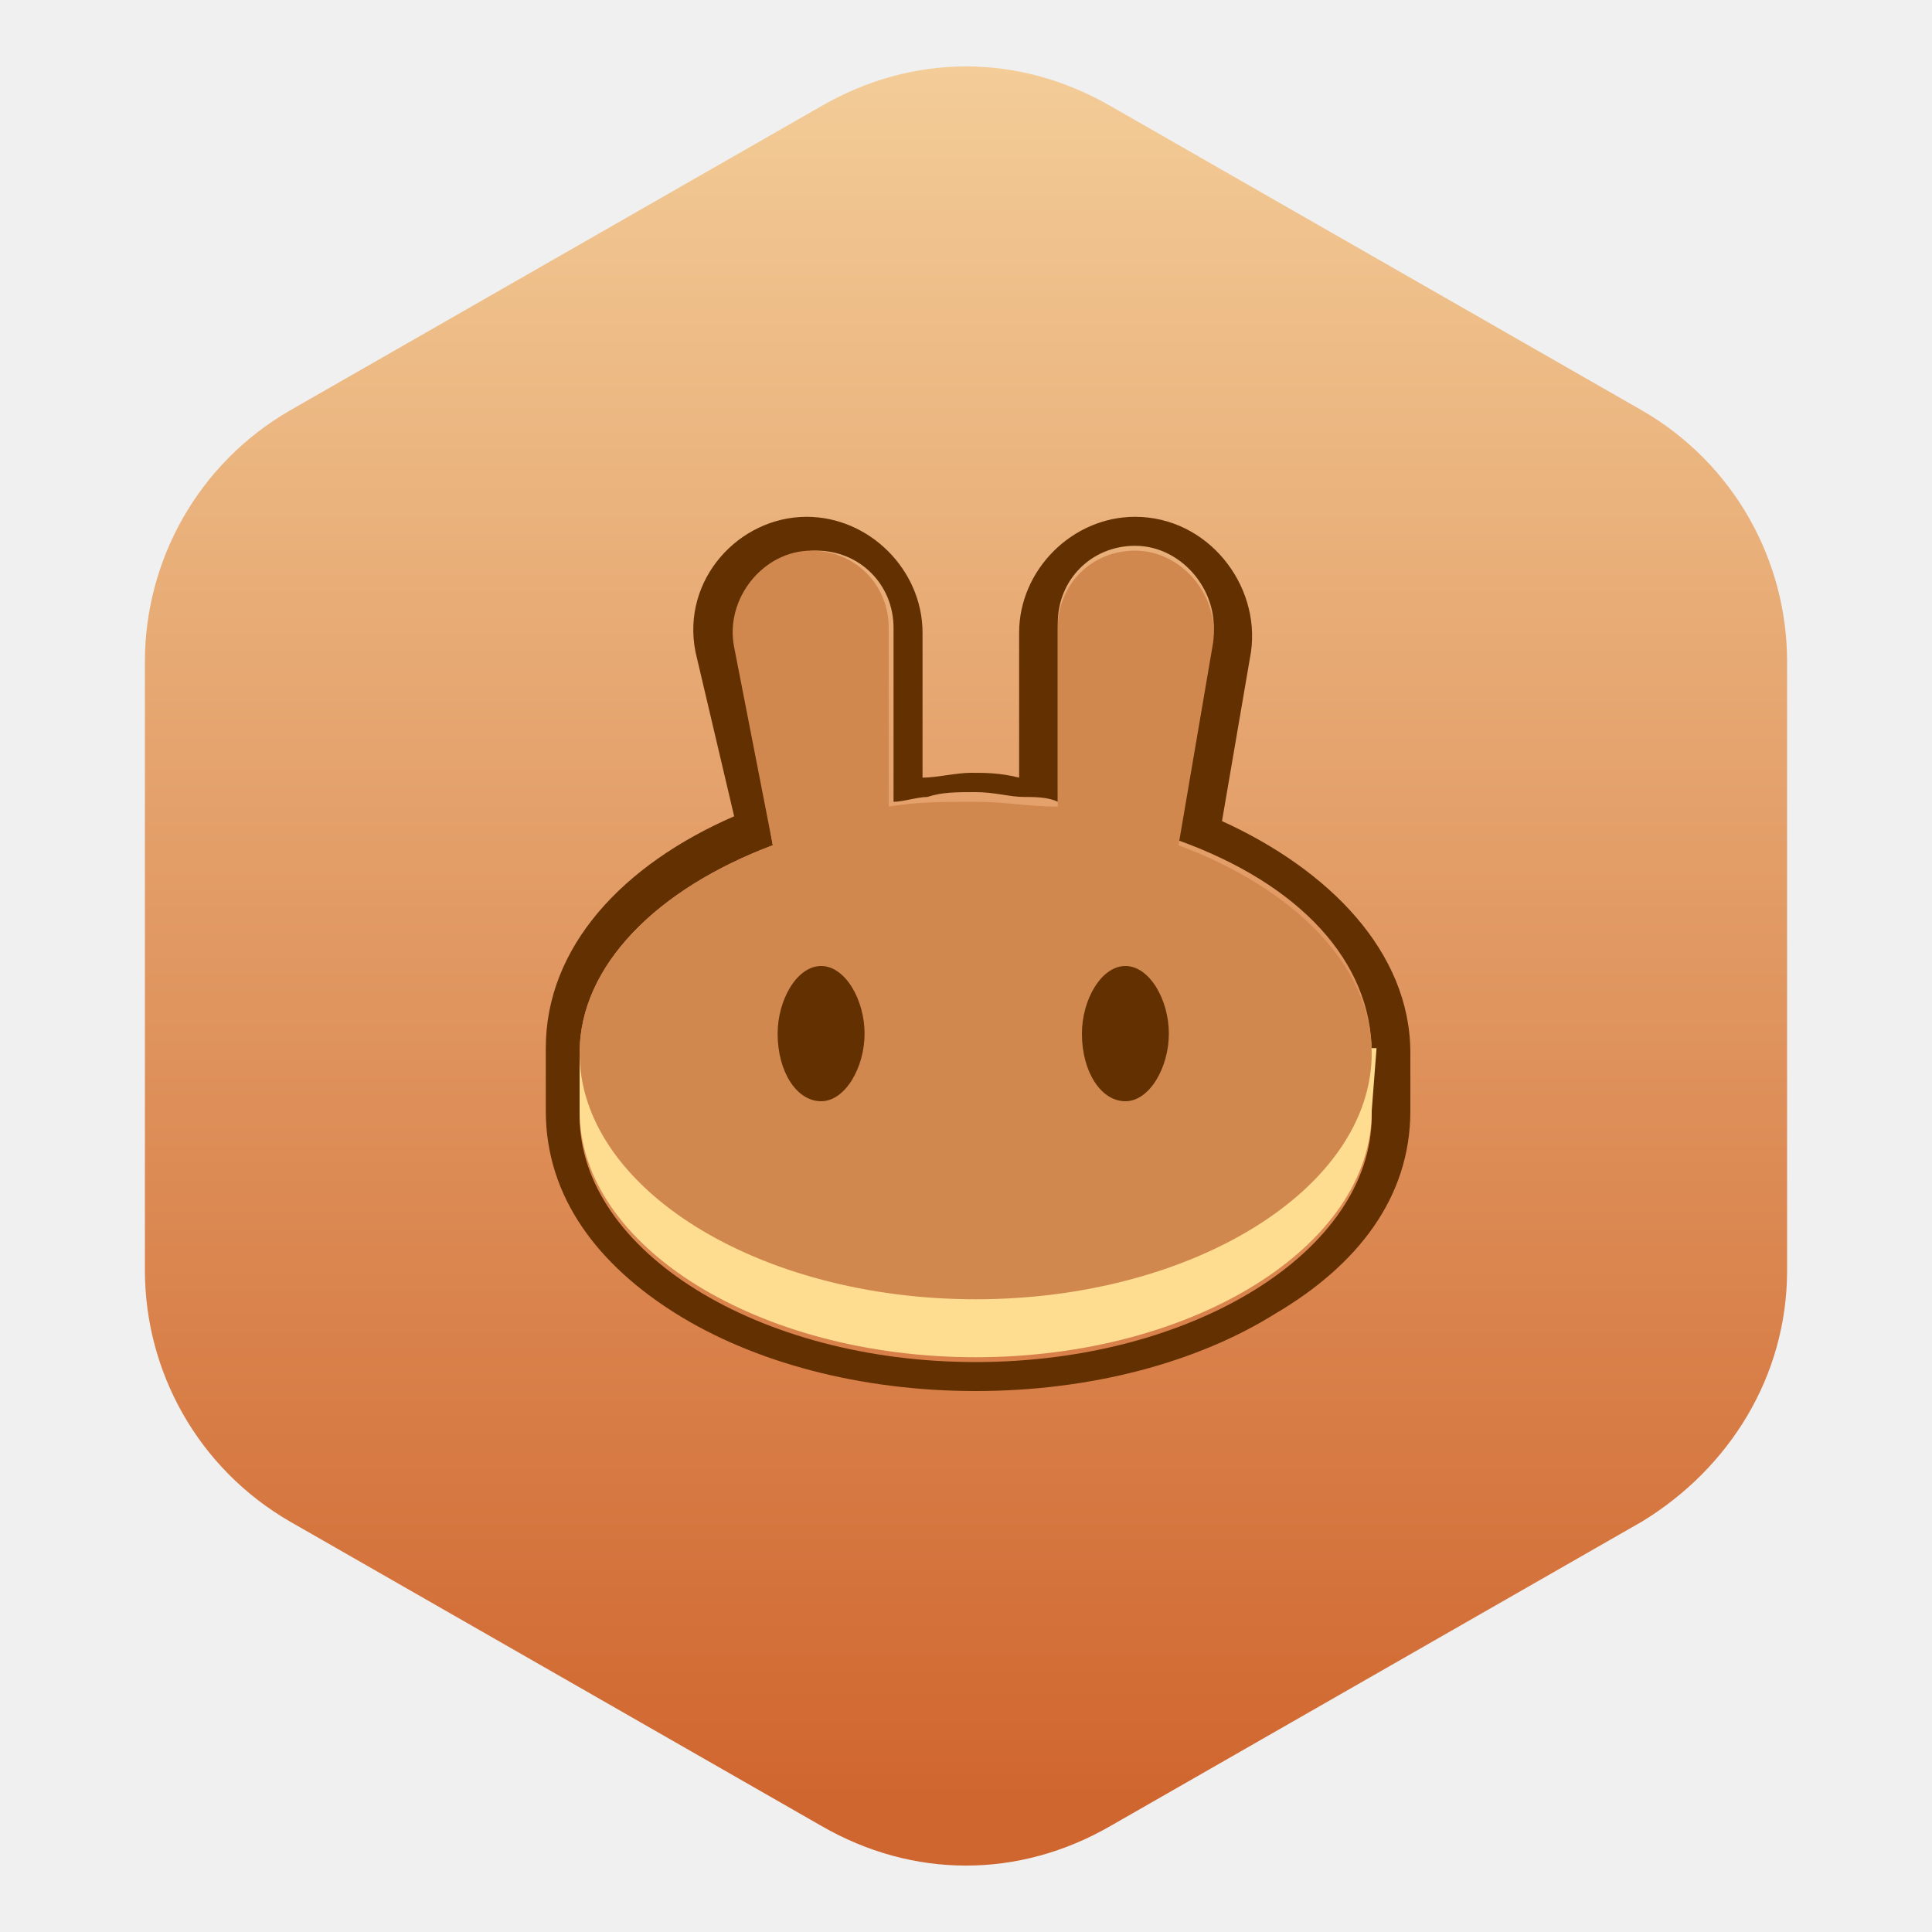
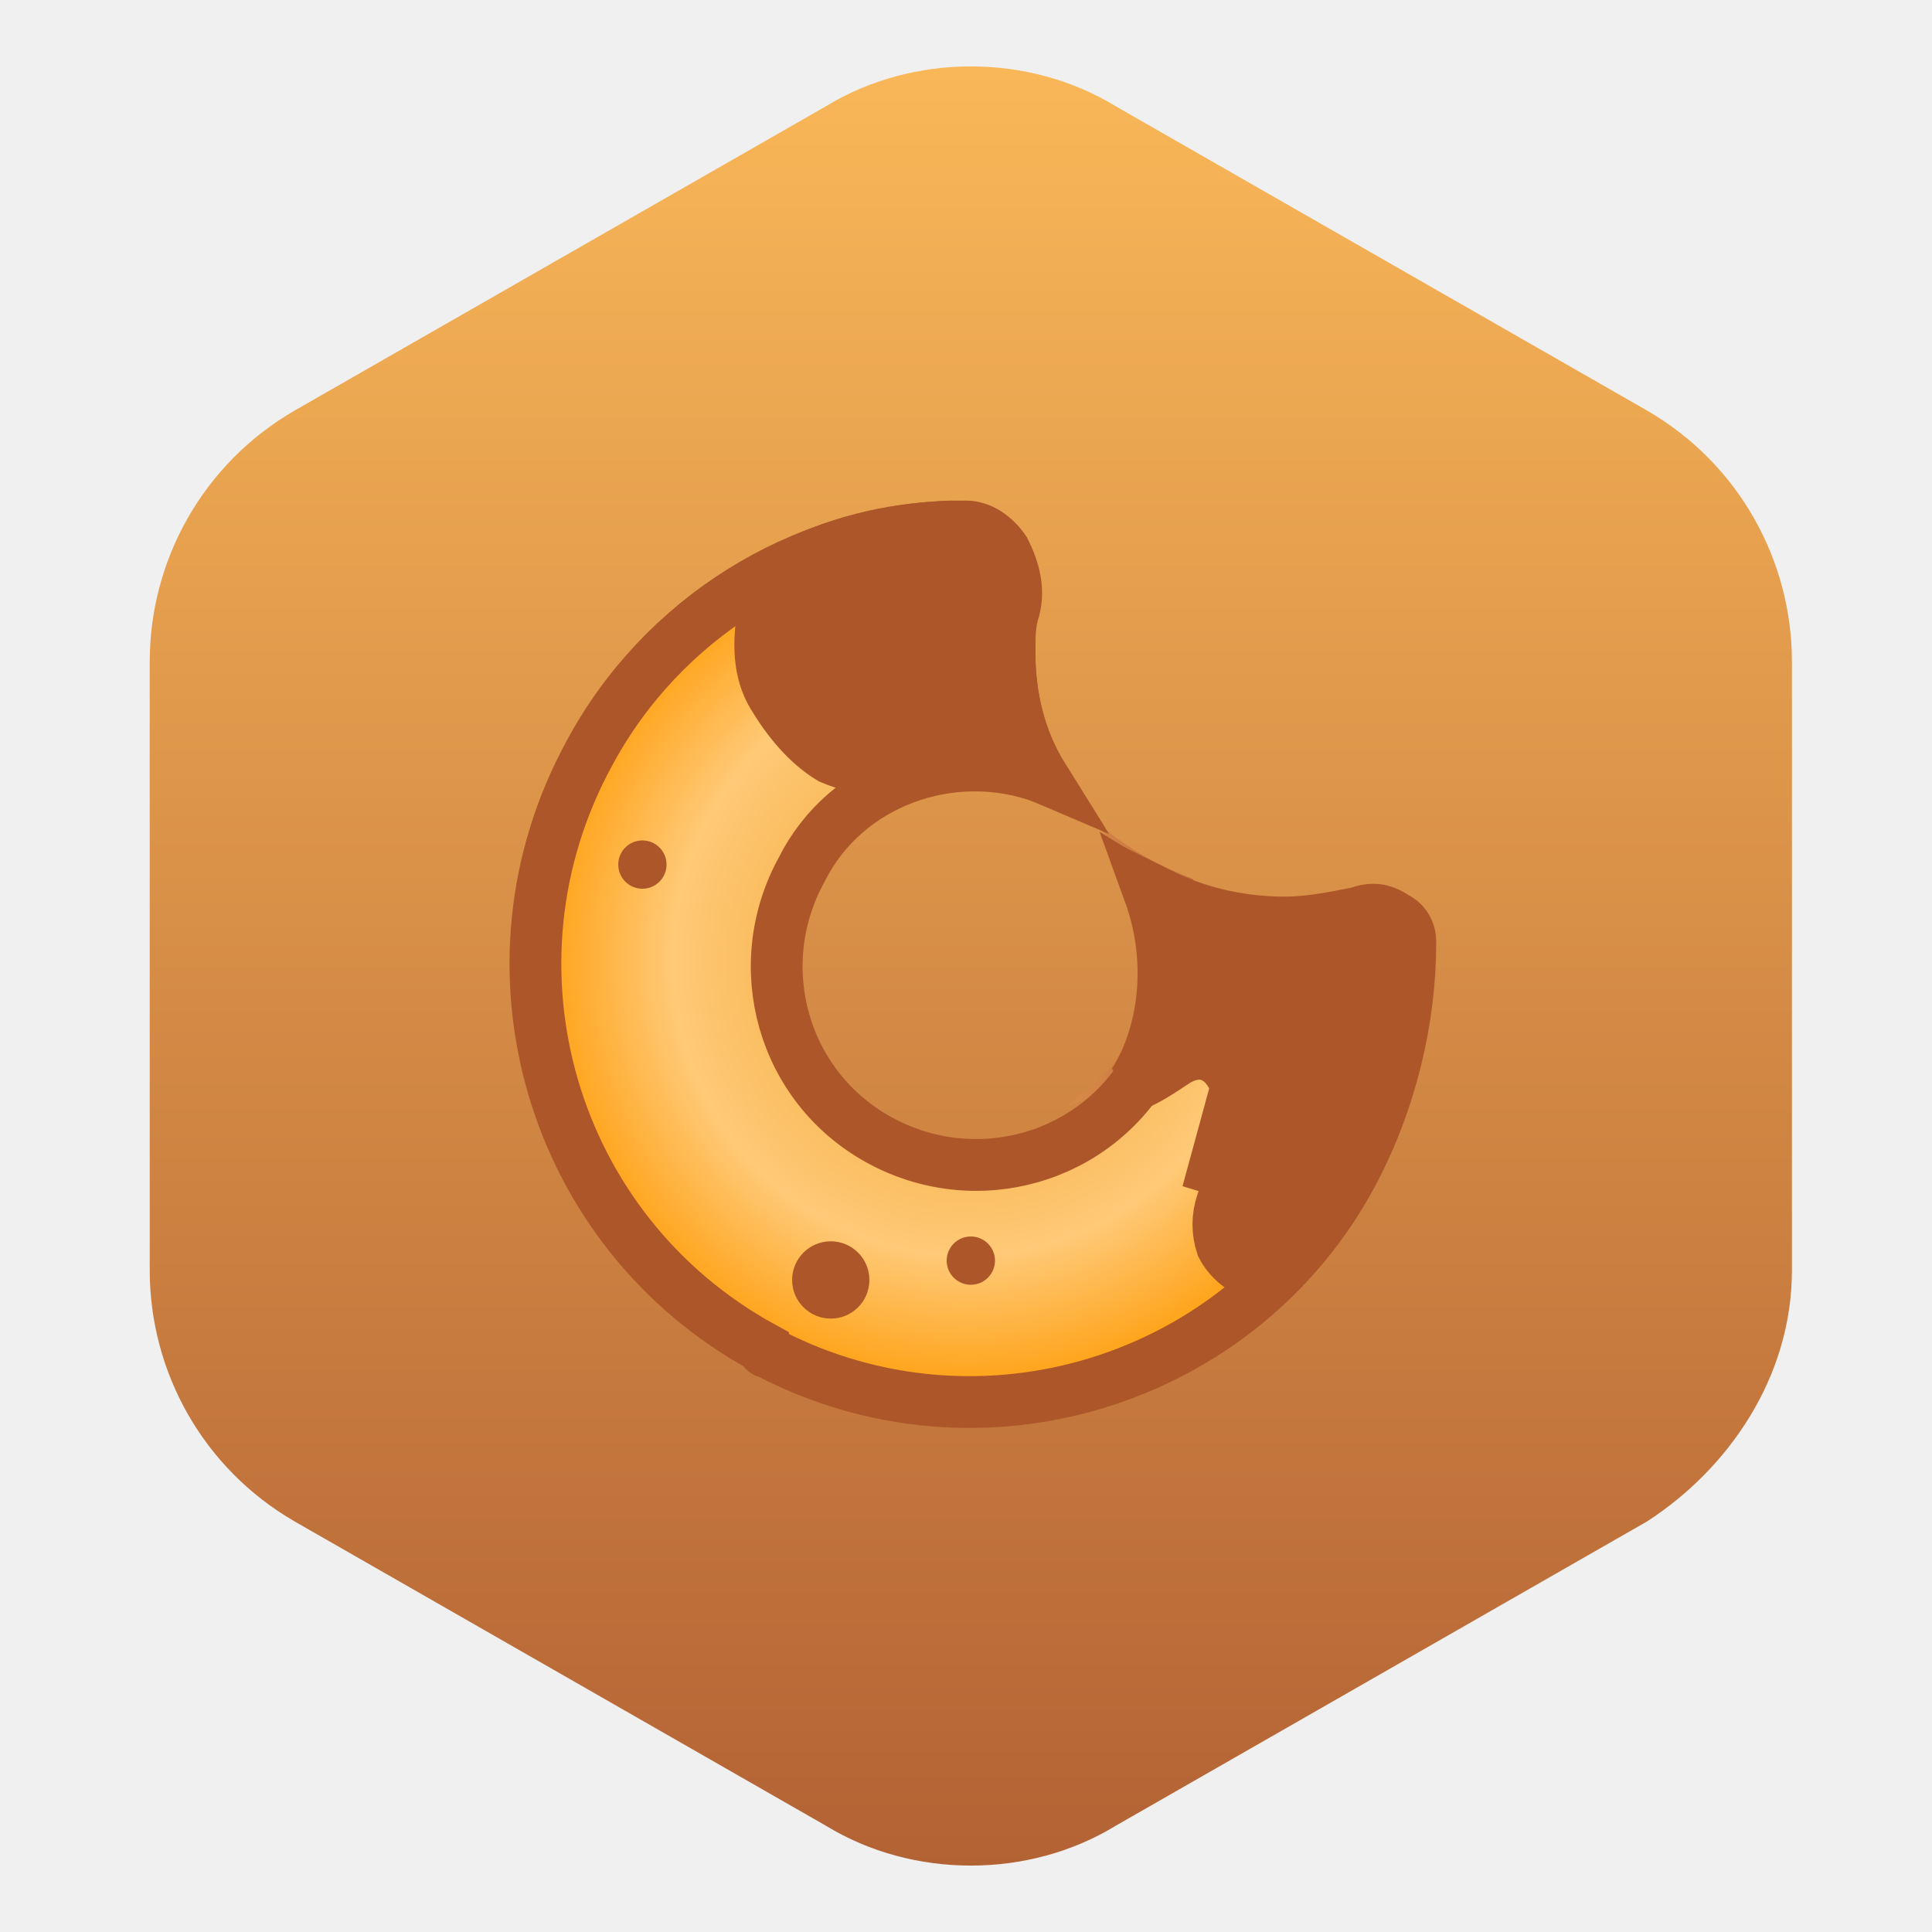
<svg xmlns="http://www.w3.org/2000/svg" version="1.1" id="Layer_1" x="0px" y="0px" viewBox="0 0 40 40" style="enable-background:new 0 0 40 40;" xml:space="preserve">
  <style type="text/css">
	.st0{fill:url(#SVGID_1_);}
	.st1{fill:#FFFFFF;}
- 	.st2{fill:#AC562A;}
- 	.st3{fill:#633001;}
- 	.st4{fill:#FEDC90;}
- 	.st5{fill:#D1884F;}
+ 	.st2{fill:url(#SVGID_2_);}
+ 	.st3{fill:url(#SVGID_3_);stroke:#AC562A;stroke-width:1.072;}
+ 	.st4{fill:#AC562A;stroke:#AC562A;stroke-width:1.072;}
+ 	.st5{fill:#AC562A;}
</style>
-   <linearGradient id="SVGID_1_" gradientUnits="userSpaceOnUse" x1="-12.583" y1="-547.178" x2="24.709" y2="-547.178" gradientTransform="matrix(6.123234e-17 1 -1 6.123234e-17 -527.1784 13.9581)">
-     <stop offset="0" style="stop-color:#F3CC97" />
-     <stop offset="0.962" style="stop-color:#D0662F" />
+   <linearGradient id="SVGID_1_" gradientUnits="userSpaceOnUse" x1="166.792" y1="-1122.228" x2="204.084" y2="-1122.228" gradientTransform="matrix(6.123234e-17 1 -1 6.123234e-17 -1102.178 -165.4169)">
+     <stop offset="1.200001e-03" style="stop-color:#F9B758" />
+     <stop offset="1" style="stop-color:#B36234" />
  </linearGradient>
-   <path class="st0" d="M37,26.3V13.7c0-2.1-1.1-4.1-3-5.2L23,2.2c-1.9-1.1-4.1-1.1-6,0L6,8.5c-1.9,1.1-3,3.1-3,5.2v12.6  c0,2.1,1.1,4.1,3,5.2l11,6.3c1.9,1.1,4.1,1.1,6,0l11-6.3C35.8,30.4,37,28.5,37,26.3z" />
-   <path class="st1" d="M24.8,19.6c0.1-0.1,0.3,0.1,0.3,0.2l0.3,1c0.1,0.1-0.1,0.3-0.2,0.3c-0.1,0.1-0.3-0.1-0.3-0.2l-0.3-1  C24.6,19.8,24.6,19.6,24.8,19.6z" />
-   <circle class="st2" cx="20" cy="26" r="0.5" />
-   <circle class="st2" cx="17.1" cy="26.4" r="0.8" />
-   <path class="st3" d="M14.4,13.5c-0.3-1.5,0.9-2.8,2.3-2.8c1.3,0,2.4,1.1,2.4,2.4v3c0.3,0,0.7-0.1,1-0.1s0.6,0,1,0.1v-3  c0-1.3,1.1-2.4,2.4-2.4c1.5,0,2.6,1.4,2.4,2.8L25.3,17c2.2,1,3.9,2.7,3.9,4.8V23c0,1.8-1.1,3.2-2.8,4.2c-1.6,1-3.8,1.6-6.2,1.6  s-4.6-0.6-6.2-1.6c-1.6-1-2.7-2.4-2.7-4.2v-1.3c0-2.1,1.6-3.8,3.9-4.8L14.4,13.5z M24.4,17.4l0.7-4.1c0.2-1-0.6-2-1.6-2  c-0.9,0-1.6,0.7-1.6,1.6v3.7c-0.2-0.1-0.5-0.1-0.7-0.1c-0.3,0-0.6-0.1-1-0.1s-0.7,0-1,0.1c-0.2,0-0.5,0.1-0.7,0.1V13  c0-0.9-0.7-1.6-1.6-1.6c-1,0-1.8,1-1.6,2l0.7,4.1c-2.4,0.9-4,2.5-4,4.3v1.3c0,2.8,3.7,5.1,8.2,5.1s8.2-2.3,8.2-5.1v-1.3  C28.4,19.9,26.9,18.3,24.4,17.4z" />
-   <path class="st4" d="M28.4,23c0,2.8-3.7,5.1-8.2,5.1S12,25.8,12,23v-1.3l16.5,0L28.4,23L28.4,23z" />
-   <path class="st5" d="M15.2,13.4c-0.2-1,0.6-2,1.6-2c0.9,0,1.6,0.7,1.6,1.6v3.7c0.6-0.1,1.1-0.1,1.8-0.1c0.6,0,1.1,0.1,1.7,0.1V13  c0-0.9,0.7-1.6,1.6-1.6c1,0,1.8,1,1.6,2l-0.7,4.1c2.4,0.9,4,2.5,4,4.3c0,2.8-3.7,5.1-8.2,5.1S12,24.6,12,21.8c0-1.8,1.6-3.4,4-4.3  L15.2,13.4z" />
-   <path class="st3" d="M17.9,21.4c0,0.7-0.4,1.4-0.9,1.4c-0.5,0-0.9-0.6-0.9-1.4c0-0.7,0.4-1.4,0.9-1.4S17.9,20.7,17.9,21.4z" />
-   <path class="st3" d="M24.2,21.4c0,0.7-0.4,1.4-0.9,1.4c-0.5,0-0.9-0.6-0.9-1.4c0-0.7,0.4-1.4,0.9-1.4S24.2,20.7,24.2,21.4z" />
+   <path class="st0" d="M37.1,26.3V13.7c0-2.1-1.1-4.1-3-5.2l-11-6.3c-1.8-1.1-4.2-1.1-6,0l-11,6.3c-1.9,1.1-3,3.1-3,5.2v12.6  c0,2.1,1.1,4.1,3,5.2l11,6.3c1.8,1.1,4.2,1.1,6,0l11-6.3C35.8,30.4,37.1,28.5,37.1,26.3z" />
+   <path class="st1" d="M24.9,19.6c0.1,0,0.3,0,0.3,0.2l0,0l0.3,1c0,0.1-0.1,0.3-0.2,0.3s-0.3-0.1-0.3-0.2l-0.3-1  c-0.1-0.1,0-0.2,0.1-0.3C24.8,19.7,24.9,19.6,24.9,19.6z M17.4,12.3c-0.1-0.1-0.1-0.3,0.1-0.4l0.9-0.6c0.1-0.1,0.3-0.1,0.4,0.1  c0.1,0.2,0.1,0.3-0.1,0.5l-0.9,0.5C17.7,12.4,17.5,12.4,17.4,12.3z" />
+   <linearGradient id="SVGID_2_" gradientUnits="userSpaceOnUse" x1="18.509" y1="22.738" x2="24.768" y2="22.738" gradientTransform="matrix(1 0 0 -1 0 42)">
+     <stop offset="1.200001e-03" style="stop-color:#F9B758" />
+     <stop offset="1" style="stop-color:#C16B3D" />
+   </linearGradient>
+   <path class="st2" d="M21.7,15.7c-1.1-0.2-2.2,0-3.2,0.5c1.5-0.5,3.1-0.1,4.2,0.9c1.6,1.5,1.6,3.8,0,5.3c-0.2,0.2-0.4,0.3-0.6,0.5  c0.6-0.2,1.1-0.5,1.6-0.9c1.1-1,1.4-2.5,1-3.8C23.4,17.7,22.3,16.9,21.7,15.7z" />
+   <radialGradient id="SVGID_3_" cx="-929.581" cy="-479.158" r="0.776" gradientTransform="matrix(0 12.1394 -12.017 0 -5738.007 11304.471)" gradientUnits="userSpaceOnUse">
+     <stop offset="0.334" style="stop-color:#F7B450" />
+     <stop offset="0.648" style="stop-color:#FFC977" />
+     <stop offset="1" style="stop-color:#FF9900" />
+   </radialGradient>
+   <path class="st3" d="M28,24.3L28,24.3c-2.3,4.3-7.7,6-12.1,3.7c0,0-0.1,0-0.1-0.1c-4.4-2.4-6-7.9-3.6-12.3c1.5-2.8,4.4-4.6,7.5-4.7  c0.4,0,0.8,0.2,0.9,0.6c0.2,0.4,0.3,0.9,0.3,1.4v0.6c0,0.9,0.2,1.8,0.7,2.6c-1.9-0.7-4.1,0.1-5,1.9c-1.1,2-0.4,4.5,1.6,5.6  s4.5,0.4,5.6-1.6l0,0l0,0c0.6-1.1,0.7-2.4,0.2-3.5c0.8,0.4,1.7,0.6,2.6,0.6c0.5,0,1-0.1,1.5-0.2c0.3-0.1,0.5-0.1,0.8,0.1  c0.2,0.1,0.3,0.3,0.3,0.5C29.2,21.1,28.8,22.8,28,24.3z" />
+   <path class="st4" d="M25.6,22.5l0.3-0.1l0,0c0.2,0.6,0.1,1.2-0.3,1.7v0.1c-0.1,0.2-0.2,0.4-0.3,0.7c-0.1,0.3-0.1,0.6,0,0.9  c0.1,0.2,0.3,0.4,0.5,0.5c0.3,0,0.7,0,0.9-0.3c1.5-1.8,2.3-4.1,2.2-6.4c0-0.2-0.1-0.4-0.3-0.5C28.4,19,28.1,19,27.8,19  c-0.5,0.1-1,0.2-1.4,0.2c-0.9,0-1.8-0.2-2.6-0.7c0.4,1.1,0.4,2.4-0.1,3.5c-0.1,0.2-0.2,0.4-0.3,0.5c0.3-0.1,0.6-0.3,0.9-0.5  C24.9,21.6,25.4,21.9,25.6,22.5z M25.6,22.5c0.1,0.5,0,1-0.3,1.4c-0.1,0.2-0.2,0.5-0.3,0.8L25.6,22.5z M19.4,15.8L19.4,15.8  c-0.7,0.2-1.5,0.2-2.2-0.1c-0.5-0.3-0.9-0.8-1.2-1.3c-0.3-0.5-0.3-1.1-0.2-1.7c0.1-0.5,0.4-0.9,0.8-1.1c1.1-0.5,2.2-0.7,3.4-0.7  c0.3,0,0.6,0.2,0.8,0.5c0.2,0.4,0.3,0.8,0.2,1.2c-0.1,0.3-0.1,0.6-0.1,0.9c0,0.9,0.2,1.8,0.7,2.6C20.9,15.8,20.1,15.7,19.4,15.8z" />
+   <circle class="st5" cx="13.3" cy="17.9" r="0.5" />
+   <circle class="st5" cx="20.1" cy="26.1" r="0.5" />
+   <circle class="st5" cx="17.2" cy="26.5" r="0.8" />
</svg>
